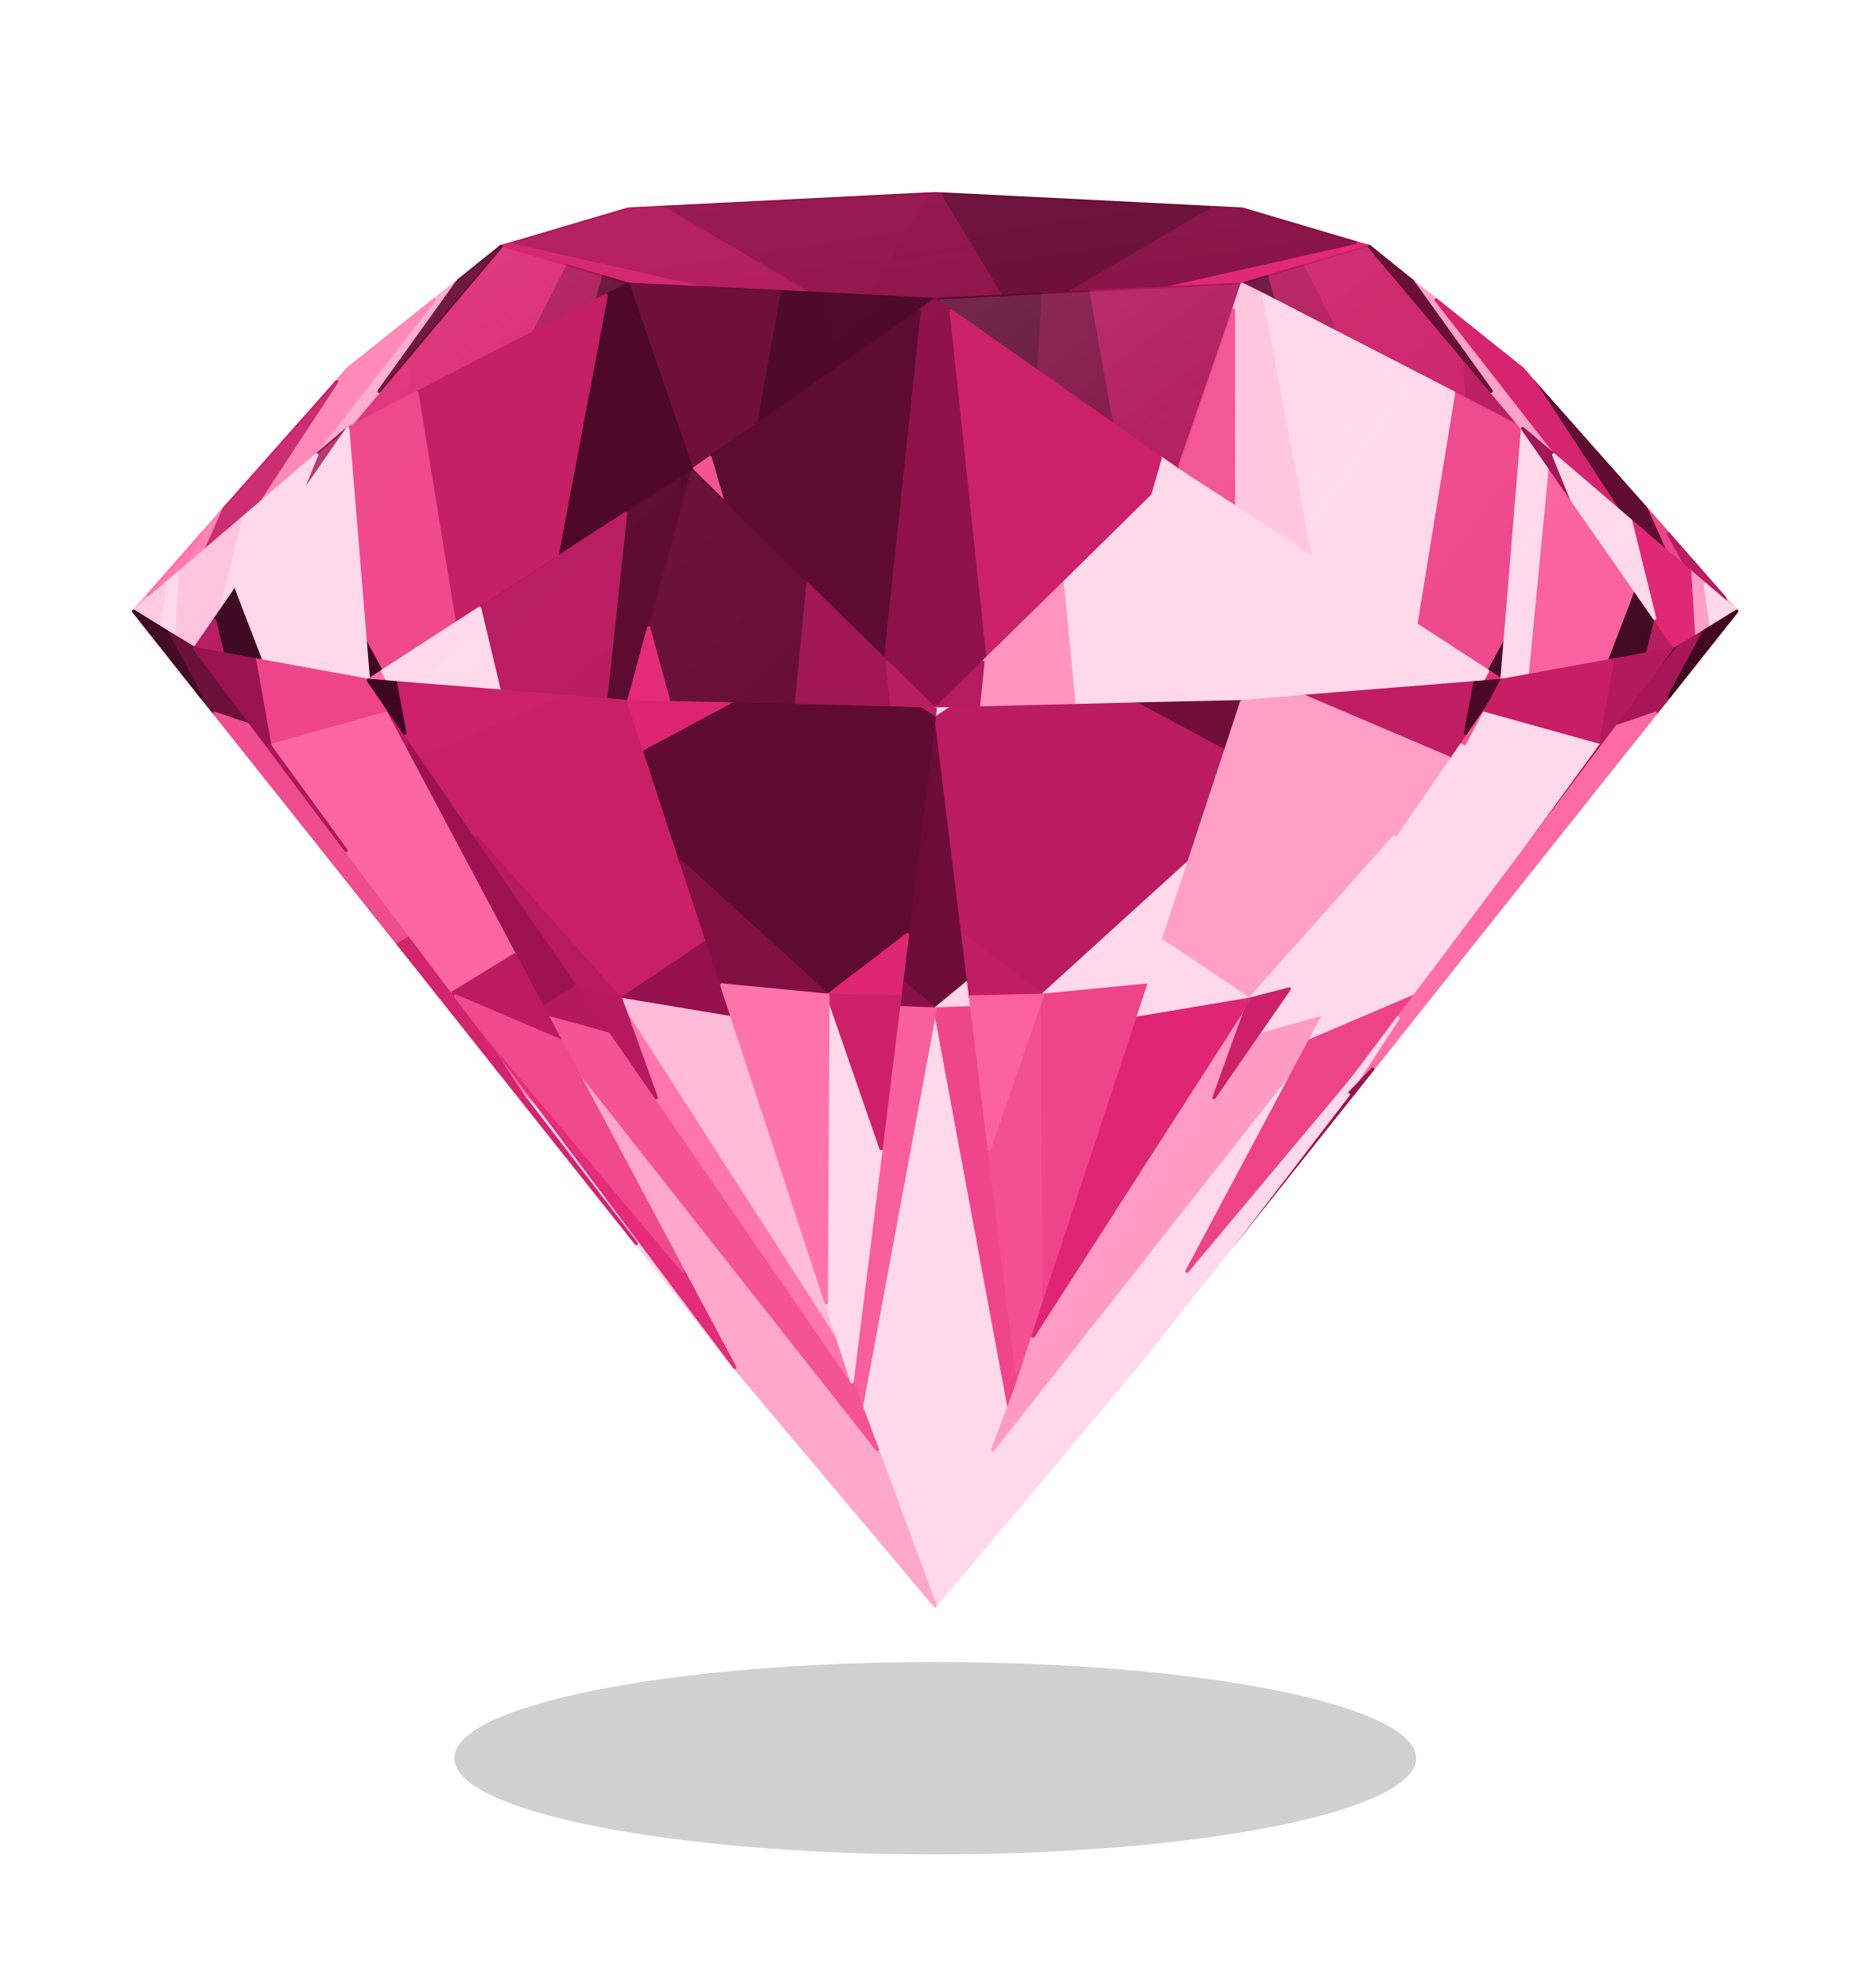
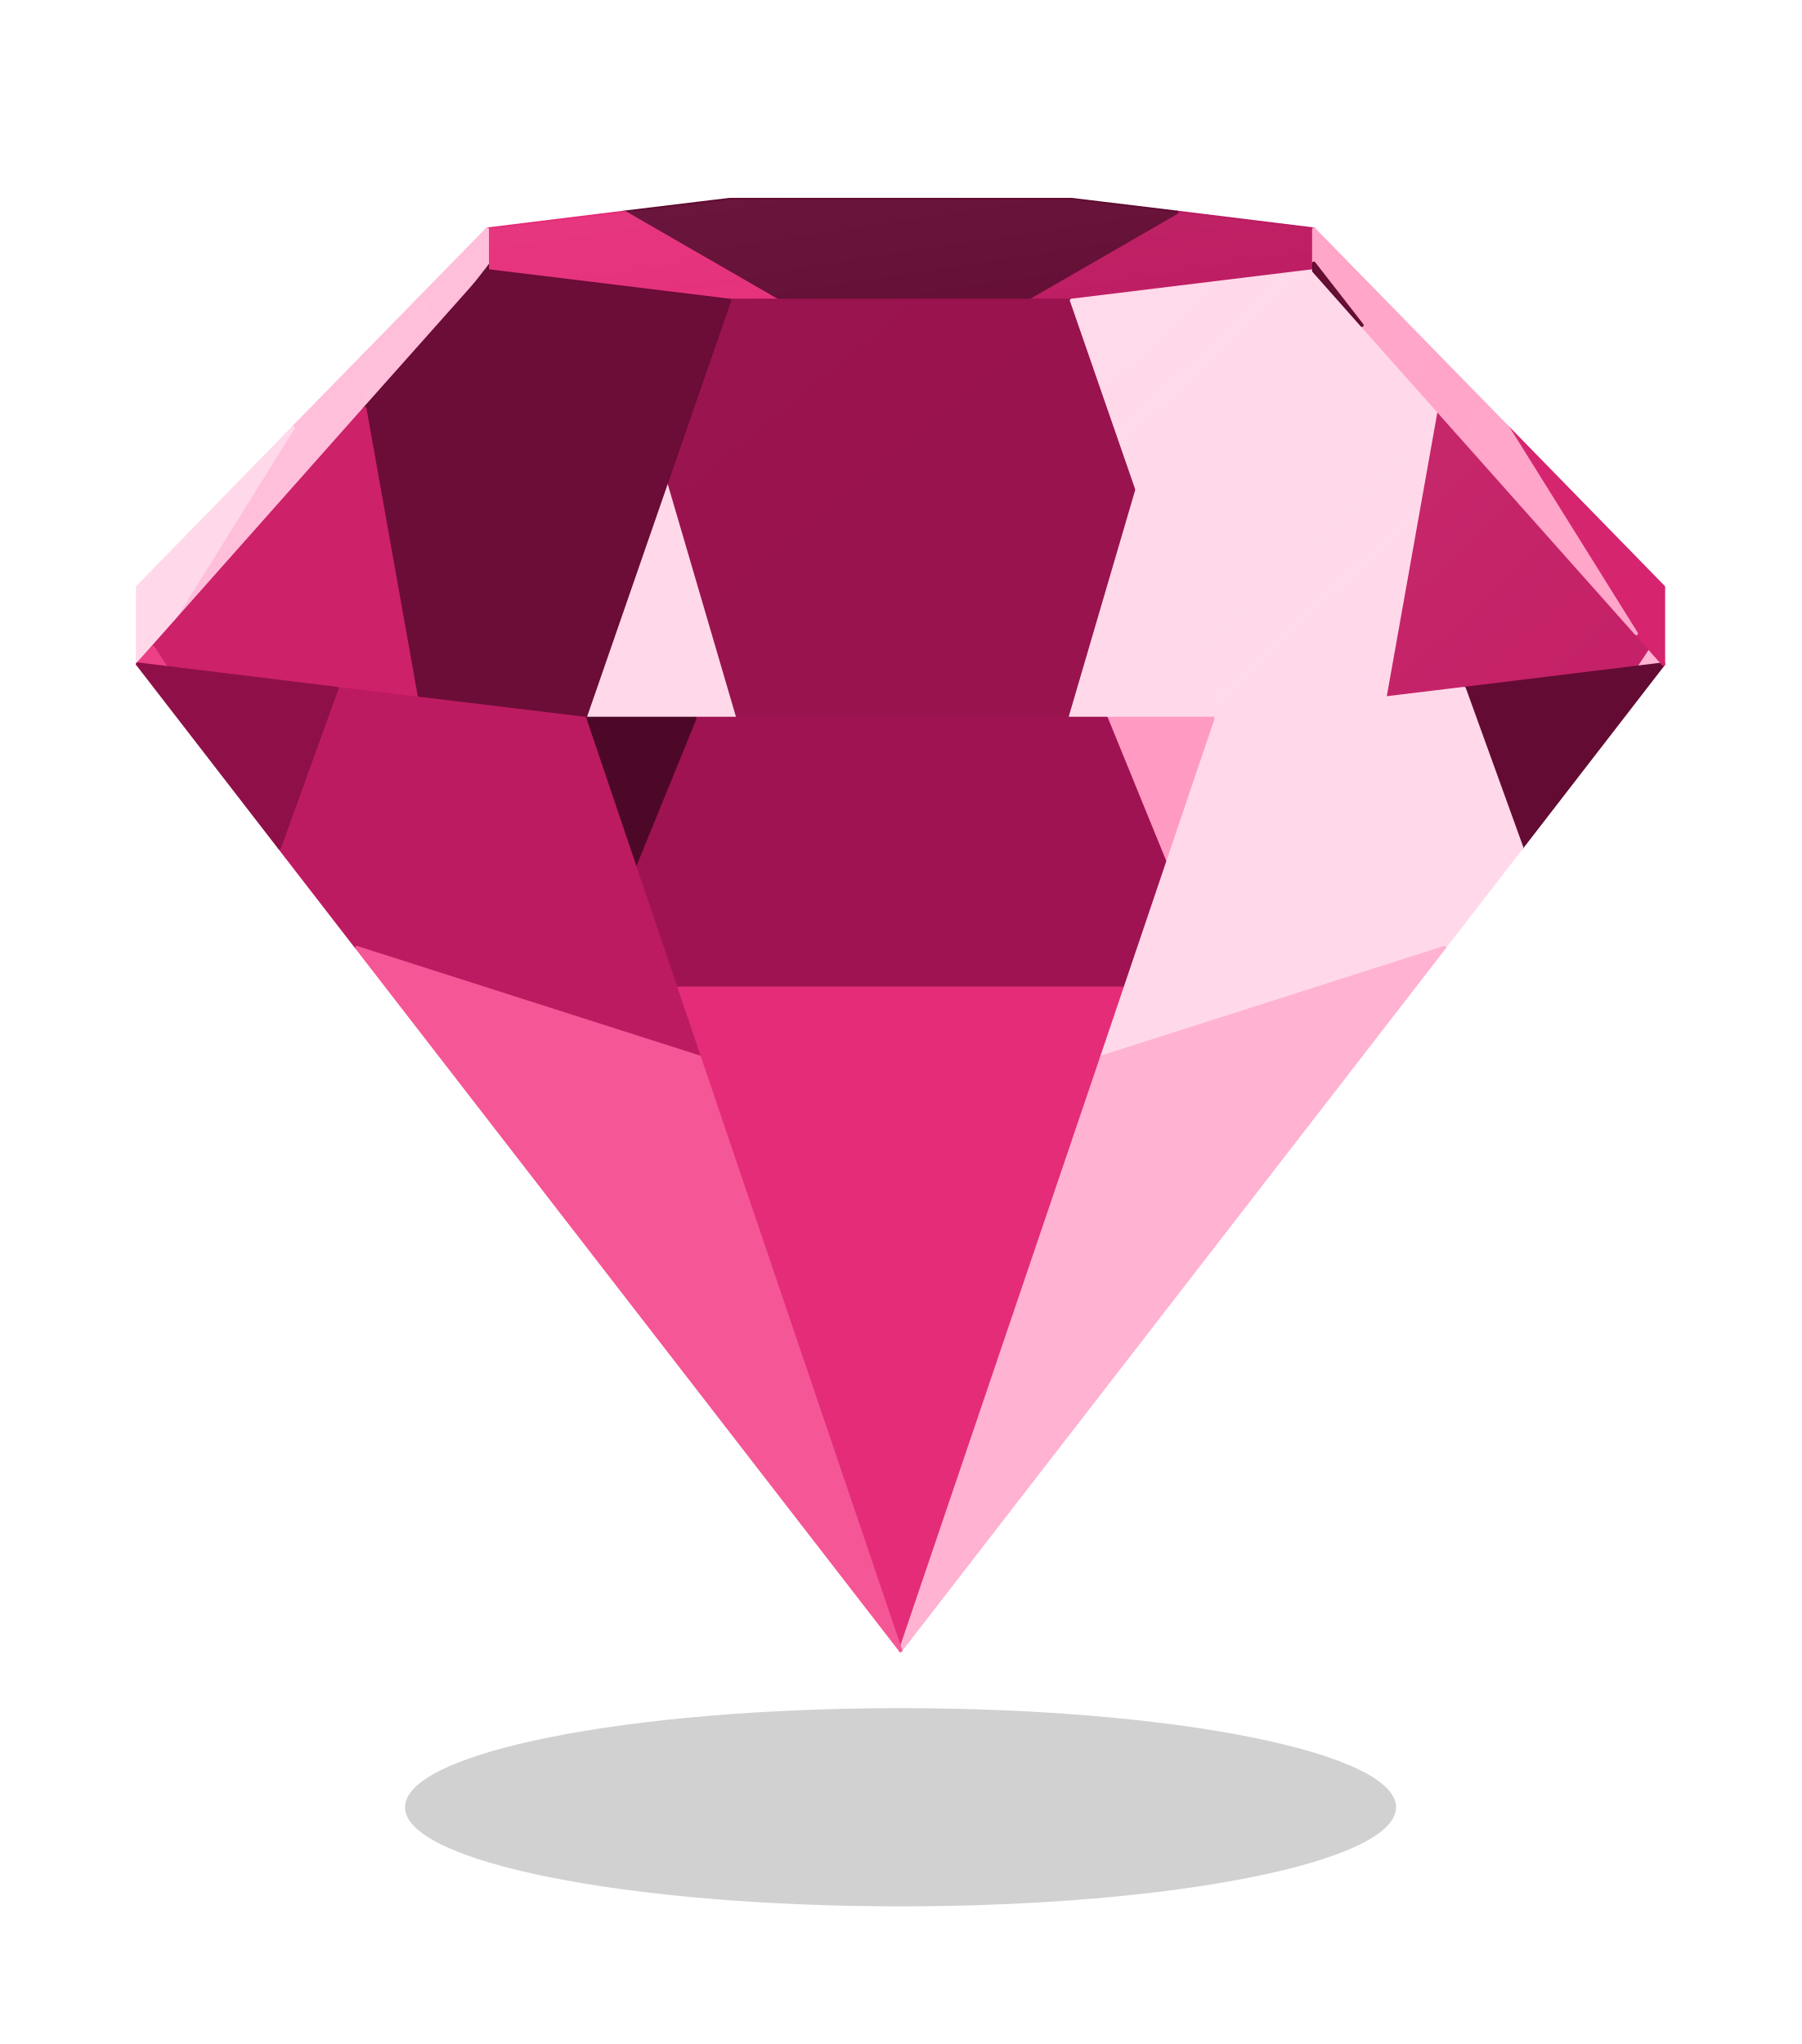
- <svg xmlns="http://www.w3.org/2000/svg" viewBox="-280 -269.4 560 595.2">
+ <svg xmlns="http://www.w3.org/2000/svg" viewBox="-261.7 -268.8 523.5 594">
  <defs>
    <style>.gem-p{fill:currentColor;stroke:currentColor;stroke-width:1px;stroke-linejoin:round;vector-effect:non-scaling-stroke}</style>
-     <path id="gem-f0" stroke-width="1" stroke-linejoin="round" vector-effect="non-scaling-stroke" d="M0 -179.7 L91.9 -184.3 L130 -195.6 L91.9 -206.8 L0 -211.4 L-91.9 -206.8 L-130 -195.6 L-91.9 -184.3 Z" />
-     <path id="gem-f1" stroke-width="1" stroke-linejoin="round" vector-effect="non-scaling-stroke" d="M0 -179.7 L91.9 -184.3 L72.8 -128.6 Z" />
-     <path id="gem-f2" stroke-width="1" stroke-linejoin="round" vector-effect="non-scaling-stroke" d="M91.9 -184.3 L130 -195.6 L175.9 -141.1 Z" />
-     <path id="gem-f7" stroke-width="1" stroke-linejoin="round" vector-effect="non-scaling-stroke" d="M-130 -195.6 L-91.9 -184.3 L-175.9 -141.1 Z" />
-     <path id="gem-f8" stroke-width="1" stroke-linejoin="round" vector-effect="non-scaling-stroke" d="M-91.9 -184.3 L0 -179.7 L-72.8 -128.6 Z" />
-     <path id="gem-f9" stroke-width="1" stroke-linejoin="round" vector-effect="non-scaling-stroke" d="M0 -179.7 L72.8 -128.6 L0 -57.1 L-72.8 -128.6 Z" />
-     <path id="gem-f10" stroke-width="1" stroke-linejoin="round" vector-effect="non-scaling-stroke" d="M91.9 -184.3 L175.9 -141.1 L169.7 -65.7 L72.8 -128.6 Z" />
-     <path id="gem-f11" stroke-width="1" stroke-linejoin="round" vector-effect="non-scaling-stroke" d="M130 -195.6 L175.9 -158.9 L240 -86.4 L175.9 -141.1 Z" />
-     <path id="gem-f15" stroke-width="1" stroke-linejoin="round" vector-effect="non-scaling-stroke" d="M-130 -195.6 L-175.9 -141.1 L-240 -86.4 L-175.9 -158.9 Z" />
-     <path id="gem-f16" stroke-width="1" stroke-linejoin="round" vector-effect="non-scaling-stroke" d="M-91.9 -184.3 L-72.8 -128.6 L-169.7 -65.7 L-175.9 -141.1 Z" />
-     <path id="gem-f17" stroke-width="1" stroke-linejoin="round" vector-effect="non-scaling-stroke" d="M72.8 -128.6 L0 -57.1 L91.8 -59.3 Z" />
-     <path id="gem-f18" stroke-width="1" stroke-linejoin="round" vector-effect="non-scaling-stroke" d="M72.8 -128.6 L91.8 -59.3 L169.7 -65.7 Z" />
-     <path id="gem-f19" stroke-width="1" stroke-linejoin="round" vector-effect="non-scaling-stroke" d="M175.9 -141.1 L169.7 -65.7 L221.7 -75.2 Z" />
-     <path id="gem-f20" stroke-width="1" stroke-linejoin="round" vector-effect="non-scaling-stroke" d="M175.9 -141.1 L221.7 -75.2 L240 -86.4 Z" />
-     <path id="gem-f29" stroke-width="1" stroke-linejoin="round" vector-effect="non-scaling-stroke" d="M-175.9 -141.1 L-240 -86.4 L-221.7 -75.2 Z" />
-     <path id="gem-f30" stroke-width="1" stroke-linejoin="round" vector-effect="non-scaling-stroke" d="M-175.9 -141.1 L-221.7 -75.2 L-169.7 -65.7 Z" />
-     <path id="gem-f31" stroke-width="1" stroke-linejoin="round" vector-effect="non-scaling-stroke" d="M-72.8 -128.6 L-169.7 -65.7 L-91.8 -59.3 Z" />
-     <path id="gem-f32" stroke-width="1" stroke-linejoin="round" vector-effect="non-scaling-stroke" d="M-72.8 -128.6 L-91.8 -59.3 L0 -57.1 Z" />
-     <path id="gem-f44" stroke-width="1" stroke-linejoin="round" vector-effect="non-scaling-stroke" d="M221.7 -75.2 L240 -86.4 L60 140 Z" />
-     <path id="gem-f53" stroke-width="1" stroke-linejoin="round" vector-effect="non-scaling-stroke" d="M-240 -86.4 L-221.7 -75.2 L-60 140 Z" />
+     <path id="gem-f0" stroke-width="1" stroke-linejoin="round" vector-effect="non-scaling-stroke" d="M49.7 -181.5 L120.1 -190.1 L120.1 -202.2 L49.7 -210.8 L-49.7 -210.8 L-120.1 -202.2 L-120.1 -190.1 L-49.7 -181.5 Z" />
+     <path id="gem-f1" stroke-width="1" stroke-linejoin="round" vector-effect="non-scaling-stroke" d="M-49.7 -181.5 L49.7 -181.5 L91.8 -60 L-91.8 -60 Z" />
+     <path id="gem-f3" stroke-width="1" stroke-linejoin="round" vector-effect="non-scaling-stroke" d="M49.7 -181.5 L120.1 -190.1 L221.7 -75.8 L91.8 -60 Z" />
+     <path id="gem-f5" stroke-width="1" stroke-linejoin="round" vector-effect="non-scaling-stroke" d="M120.1 -190.1 L120.1 -202.2 L221.7 -98.2 L221.7 -75.8 Z" />
+     <path id="gem-f13" stroke-width="1" stroke-linejoin="round" vector-effect="non-scaling-stroke" d="M-120.1 -202.2 L-120.1 -190.1 L-221.7 -75.8 L-221.7 -98.2 Z" />
+     <path id="gem-f15" stroke-width="1" stroke-linejoin="round" vector-effect="non-scaling-stroke" d="M-120.1 -190.1 L-49.7 -181.5 L-91.8 -60 L-221.7 -75.8 Z" />
    <linearGradient id="gem-gloss" x1="0.111" y1="0.186" x2="0.889" y2="0.814">
      <stop offset="0" stop-color="#ffd9ea" />
      <stop offset="1" stop-color="#ffd9ea" stop-opacity="0.35" />
    </linearGradient>
  </defs>
-   <ellipse cx="0" cy="257" rx="144" ry="28.8" fill="#000" fill-opacity="0.18">
+   <ellipse cx="0" cy="256.4" rx="144" ry="28.8" fill="#000" fill-opacity="0.18">
    <animate attributeName="rx" dur="3s" repeatCount="indefinite" calcMode="spline" keyTimes="0;0.5;1" keySplines="0.45 0 0.55 1;0.45 0 0.55 1" values="144;100.8;144" />
    <animate attributeName="ry" dur="3s" repeatCount="indefinite" calcMode="spline" keyTimes="0;0.5;1" keySplines="0.45 0 0.55 1;0.45 0 0.55 1" values="28.8;20.2;28.8" />
    <animate attributeName="fill-opacity" dur="3s" repeatCount="indefinite" calcMode="spline" keyTimes="0;0.5;1" keySplines="0.45 0 0.55 1;0.45 0 0.55 1" values="0.18;0.09;0.18" />
  </ellipse>
  <g>
    <animateTransform attributeName="transform" type="translate" dur="3s" repeatCount="indefinite" calcMode="spline" keyTimes="0;0.5;1" keySplines="0.45 0 0.55 1;0.45 0 0.55 1" values="0 0;0 -18;0 0" />
-     <path class="gem-p" color="#e02573" d="M91.9 -184.3 130 -195.6 125.7 -196.8 64.4 -183Z" />
-     <path class="gem-p" color="#8e1049" d="M0 -179.7 20.8 -180.8 2.4 -211.3 0 -211.4 -2.4 -211.3 -20.8 -180.8Z" />
-     <path class="gem-p" color="#d2216c" d="M-91.9 -184.3 -64.4 -183 -125.7 -196.8 -130 -195.6Z" />
-     <path class="gem-p" color="#870f45" d="M64.4 -183 125.7 -196.8 91.9 -206.8 81.8 -207.3 37.9 -181.6Z" />
-     <path class="gem-p" color="#680b35" d="M37.9 -181.6 81.8 -207.3 2.4 -211.3 20.8 -180.8Z" />
-     <path class="gem-p" color="#92114b" d="M-20.8 -180.8 -2.4 -211.3 -81.8 -207.3 -37.9 -181.6Z" />
-     <path class="gem-p" color="#b1185b" d="M-37.9 -181.6 -81.8 -207.3 -91.9 -206.8 -125.7 -196.8 -64.4 -183Z" />
+     <path class="gem-p" color="#bd1b61" d="M49.7 -181.5 120.1 -190.1 120.1 -202.2 80.3 -207.1 35.9 -181.5Z" />
+     <path class="gem-p" color="#620b32" d="M35.9 -181.5 80.3 -207.1 49.7 -210.8 -49.7 -210.8 -80.3 -207.1 -35.9 -181.5Z" />
+     <path class="gem-p" color="#e52d79" d="M-49.7 -181.5 -35.9 -181.5 -80.3 -207.1 -120.1 -202.2 -120.1 -190.1Z" />
    <use href="#gem-f0" fill="url(#gem-gloss)" fill-opacity="0.052" />
-     <path class="gem-p" color="#7c0e3f" d="M53.9 -141.9 46.7 -182.1 31.4 -181.3 30 -158.6Z" />
-     <path class="gem-p" color="#ae1759" d="M72.8 -128.6 91.9 -184.3 46.7 -182.1 53.9 -141.9Z" />
-     <path class="gem-p" color="#5b0a2e" d="M30 -158.6 31.4 -181.3 0 -179.7Z" />
-     <use href="#gem-f1" fill="url(#gem-gloss)" fill-opacity="0.136" />
-     <path class="gem-p" color="#b4195c" d="M121.6 -169.1 111 -190 99.3 -186.5 101.2 -179.6Z" />
-     <path class="gem-p" color="#b91a5f" d="M175.9 -141.1 157.4 -163.1 158.2 -150.3Z" />
-     <path class="gem-p" color="#cc2068" d="M158.2 -150.3 157.4 -163.1 130 -195.6 111 -190 121.6 -169.1Z" />
-     <path class="gem-p" color="#670b34" d="M101.2 -179.6 99.3 -186.5 91.9 -184.3Z" />
-     <use href="#gem-f2" fill="url(#gem-gloss)" fill-opacity="0.084" />
-     <path class="gem-p" color="#ab1658" d="M-101.2 -179.6 -99.3 -186.5 -111 -190 -121.6 -169.1Z" />
-     <path class="gem-p" color="#610a31" d="M-91.9 -184.3 -99.3 -186.5 -101.2 -179.6Z" />
-     <path class="gem-p" color="#d92470" d="M-121.6 -169.1 -111 -190 -130 -195.6 -157.4 -163.1 -158.2 -150.3Z" />
-     <path class="gem-p" color="#dd2572" d="M-175.9 -141.1 -158.2 -150.3 -157.4 -163.1Z" />
-     <use href="#gem-f7" fill="url(#gem-gloss)" fill-opacity="0.139" />
-     <path class="gem-p" color="#4c0826" d="M-30 -158.6 -31.4 -181.3 -46.7 -182.1 -53.9 -141.9Z" />
-     <path class="gem-p" color="#4e0827" d="M0 -179.7 -31.4 -181.3 -30 -158.6Z" />
-     <path class="gem-p" color="#6d0c38" d="M-72.8 -128.6 -53.9 -141.9 -46.7 -182.1 -91.9 -184.3Z" />
-     <use href="#gem-f8" fill="url(#gem-gloss)" fill-opacity="0.016" />
-     <path class="gem-p" color="#8e1049" d="M0 -57.1 15.8 -72.6 4.8 -176.3 0 -179.7 -4.8 -176.3 -15.8 -72.6Z" />
-     <path class="gem-p" color="#ffd9ea" d="M72.8 -128.6 67.4 -132.4 63.7 -119.6Z" />
-     <path class="gem-p" color="#cc2069" d="M63.7 -119.6 67.4 -132.4 4.8 -176.3 15.8 -72.6Z" />
-     <path class="gem-p" color="#5c0a2e" d="M-15.8 -72.6 -4.8 -176.3 -67.4 -132.4 -63.7 -119.6Z" />
-     <path class="gem-p" color="#f45294" d="M-72.8 -128.6 -63.7 -119.6 -67.4 -132.4Z" />
-     <use href="#gem-f9" fill="url(#gem-gloss)" fill-opacity="0.008" />
-     <path class="gem-p" color="#3e061f" d="M169.7 -65.7 170.8 -79.7 164.9 -68.8Z" />
-     <path class="gem-p" color="#ffc5dd" d="M113.4 -102.2 98.5 -181 91.9 -184.3 89.3 -176.5 89.3 -117.9Z" />
-     <path class="gem-p" color="#ee448a" d="M164.9 -68.8 170.8 -79.7 175.9 -141.1 155.2 -151.8 143.9 -82.5Z" />
-     <path class="gem-p" color="#ffd9ea" d="M143.9 -82.5 155.2 -151.8 98.5 -181 113.4 -102.2Z" />
-     <path class="gem-p" color="#f14b8e" d="M72.8 -128.6 89.3 -117.9 89.3 -176.5Z" />
-     <use href="#gem-f10" fill="url(#gem-gloss)" fill-opacity="0.098" />
-     <path class="gem-p" color="#ee458a" d="M225.6 -98.7 219.6 -109.5 212.8 -117.2 218.2 -105Z" />
-     <path class="gem-p" color="#ffa3c9" d="M175.9 -141.1 188.3 -130.5 150 -179.6 142.8 -185.3 166.5 -152.3Z" />
-     <path class="gem-p" color="#ffaecf" d="M240 -86.4 236.2 -90.6 236.8 -89.1Z" />
-     <path class="gem-p" color="#bb1b60" d="M236.8 -89.1 236.2 -90.6 219.6 -109.5 225.6 -98.7Z" />
-     <path class="gem-p" color="#5d0a2f" d="M218.2 -105 212.8 -117.2 179.2 -155.1 204.2 -117Z" />
-     <path class="gem-p" color="#d5226d" d="M204.2 -117 179.2 -155.1 175.9 -158.9 150 -179.6 188.3 -130.5Z" />
-     <path class="gem-p" color="#660b34" d="M166.5 -152.3 142.8 -185.3 130 -195.6Z" />
-     <use href="#gem-f11" fill="url(#gem-gloss)" fill-opacity="0.019" />
-     <path class="gem-p" color="#ffacce" d="M-175.9 -141.1 -166.5 -152.3 -142.8 -185.3 -150 -179.6 -188.3 -130.5Z" />
-     <path class="gem-p" color="#ff7db1" d="M-218.2 -105 -212.8 -117.2 -219.6 -109.5 -225.6 -98.7Z" />
-     <path class="gem-p" color="#640b33" d="M-130 -195.6 -142.8 -185.3 -166.5 -152.3Z" />
-     <path class="gem-p" color="#ff84b5" d="M-188.3 -130.5 -150 -179.6 -175.9 -158.9 -179.2 -155.1 -204.2 -117Z" />
-     <path class="gem-p" color="#c81f67" d="M-204.2 -117 -179.2 -155.1 -212.8 -117.2 -218.2 -105Z" />
-     <path class="gem-p" color="#ff70a9" d="M-225.6 -98.7 -219.6 -109.5 -236.2 -90.6 -236.8 -89.1Z" />
-     <path class="gem-p" color="#ffa0c7" d="M-240 -86.4 -236.8 -89.1 -236.2 -90.6Z" />
-     <use href="#gem-f15" fill="url(#gem-gloss)" fill-opacity="0.113" />
-     <path class="gem-p" color="#4d0827" d="M-89.3 -117.9 -89.3 -176.5 -91.9 -184.3 -98.5 -181 -113.4 -102.2Z" />
-     <path class="gem-p" color="#3e061f" d="M-169.7 -65.7 -164.9 -68.8 -170.8 -79.7Z" />
-     <path class="gem-p" color="#4c0826" d="M-72.8 -128.6 -89.3 -176.5 -89.3 -117.9Z" />
-     <path class="gem-p" color="#c51e65" d="M-113.4 -102.2 -98.5 -181 -155.2 -151.8 -143.9 -82.5Z" />
-     <path class="gem-p" color="#f0498d" d="M-143.9 -82.5 -155.2 -151.8 -175.9 -141.1 -170.8 -79.7 -164.9 -68.8Z" />
-     <use href="#gem-f16" fill="url(#gem-gloss)" fill-opacity="0.008" />
-     <path class="gem-p" color="#ff95bf" d="M42.6 -58.2 39 -95.3 14.3 -71.1 12.9 -57.4Z" />
-     <path class="gem-p" color="#ffd9ea" d="M91.8 -59.3 85.8 -81.4 79.7 -59.1Z" />
-     <path class="gem-p" color="#ffd9ea" d="M79.7 -59.1 85.8 -81.4 72.8 -128.6 39 -95.3 42.6 -58.2Z" />
-     <path class="gem-p" color="#b71a5e" d="M12.9 -57.4 14.3 -71.1 0 -57.1Z" />
-     <use href="#gem-f17" fill="url(#gem-gloss)" fill-opacity="0.007" />
-     <path class="gem-p" color="#e42b78" d="M169.7 -65.7 165.4 -68.5 163.6 -65.2Z" />
-     <path class="gem-p" color="#ffd9ea" d="M91.8 -59.3 98.7 -59.9 92.7 -115.7 75.7 -126.7 75.2 -119.9Z" />
-     <path class="gem-p" color="#ffd9ea" d="M163.6 -65.2 165.4 -68.5 136.4 -87.3 130.5 -62.5Z" />
-     <path class="gem-p" color="#ffd9ea" d="M130.5 -62.5 136.4 -87.3 92.7 -115.7 98.7 -59.9Z" />
-     <path class="gem-p" color="#ffd9ea" d="M72.8 -128.6 75.2 -119.9 75.7 -126.7Z" />
-     <use href="#gem-f18" fill="url(#gem-gloss)" fill-opacity="0.014" />
-     <path class="gem-p" color="#3e061f" d="M213.3 -73.6 215.8 -83.7 209.2 -93.3 200.8 -71.4Z" />
-     <path class="gem-p" color="#b61a5e" d="M221.7 -75.2 215.8 -83.7 213.3 -73.6Z" />
-     <path class="gem-p" color="#f95f9c" d="M200.8 -71.4 209.2 -93.3 183.3 -130.4 177.2 -67.1Z" />
-     <path class="gem-p" color="#ffd9ea" d="M177.2 -67.1 183.3 -130.4 175.9 -141.1 169.7 -65.7Z" />
-     <use href="#gem-f19" fill="url(#gem-gloss)" fill-opacity="0.051" />
-     <path class="gem-p" color="#ff9ec5" d="M232.4 -81.7 230.6 -94.4 225.9 -98.4 227.1 -78.4Z" />
-     <path class="gem-p" color="#a01352" d="M175.9 -141.1 190.6 -119.9 185.2 -133.2Z" />
-     <path class="gem-p" color="#ffd9ea" d="M240 -86.4 230.6 -94.4 232.4 -81.7Z" />
-     <path class="gem-p" color="#e02673" d="M221.7 -75.2 227.1 -78.4 225.9 -98.4 208.2 -113.5 215.4 -84.3Z" />
-     <path class="gem-p" color="#ffd9ea" d="M215.4 -84.3 208.2 -113.5 185.2 -133.2 190.6 -119.9Z" />
-     <use href="#gem-f20" fill="url(#gem-gloss)" fill-opacity="0.024" />
-     <path class="gem-p" color="#9d1250" d="M-175.9 -141.1 -185.2 -133.2 -190.6 -119.9Z" />
-     <path class="gem-p" color="#ffd9ea" d="M-227.1 -78.4 -225.9 -98.4 -230.6 -94.4 -232.4 -81.7Z" />
-     <path class="gem-p" color="#ffd9ea" d="M-190.6 -119.9 -185.2 -133.2 -208.2 -113.5 -215.4 -84.3Z" />
-     <path class="gem-p" color="#ffbed9" d="M-221.7 -75.2 -215.4 -84.3 -208.2 -113.5 -225.9 -98.4 -227.1 -78.4Z" />
-     <path class="gem-p" color="#ffc6de" d="M-232.4 -81.7 -230.6 -94.4 -240 -86.4Z" />
-     <use href="#gem-f29" fill="url(#gem-gloss)" fill-opacity="0.344" />
-     <path class="gem-p" color="#3e061f" d="M-200.8 -71.4 -209.2 -93.3 -215.8 -83.7 -213.3 -73.6Z" />
-     <path class="gem-p" color="#ffd9ea" d="M-169.7 -65.7 -175.9 -141.1 -183.3 -130.4 -177.2 -67.1Z" />
-     <path class="gem-p" color="#ffd9ea" d="M-177.2 -67.1 -183.3 -130.4 -209.2 -93.3 -200.8 -71.4Z" />
-     <path class="gem-p" color="#b71a5e" d="M-213.3 -73.6 -215.8 -83.7 -221.7 -75.2Z" />
-     <use href="#gem-f30" fill="url(#gem-gloss)" fill-opacity="0.022" />
-     <path class="gem-p" color="#5b0a2e" d="M-91.8 -59.3 -75.2 -119.9 -75.7 -126.7 -92.7 -115.7 -98.7 -59.9Z" />
-     <path class="gem-p" color="#fe6ea7" d="M-163.6 -65.2 -165.4 -68.5 -169.7 -65.7Z" />
-     <path class="gem-p" color="#520929" d="M-72.8 -128.6 -75.7 -126.7 -75.2 -119.9Z" />
-     <path class="gem-p" color="#b91a5f" d="M-98.7 -59.9 -92.7 -115.7 -136.4 -87.3 -130.5 -62.5Z" />
-     <path class="gem-p" color="#ffd9ea" d="M-130.5 -62.5 -136.4 -87.3 -165.4 -68.5 -163.6 -65.2Z" />
-     <use href="#gem-f31" fill="url(#gem-gloss)" fill-opacity="0.026" />
-     <path class="gem-p" color="#9f1352" d="M-12.9 -57.4 -14.3 -71.1 -39 -95.3 -42.6 -58.2Z" />
-     <path class="gem-p" color="#b71a5e" d="M0 -57.1 -14.3 -71.1 -12.9 -57.4Z" />
-     <path class="gem-p" color="#660b34" d="M-42.6 -58.2 -39 -95.3 -72.8 -128.6 -85.8 -81.4 -79.7 -59.1Z" />
-     <path class="gem-p" color="#e32876" d="M-79.7 -59.1 -85.8 -81.4 -91.8 -59.3Z" />
-     <use href="#gem-f32" fill="url(#gem-gloss)" fill-opacity="0.034" />
-     <path class="gem-p" color="#6c0c37" d="M0 -57.1 -10.1 24.4 0 32.7 10.1 24.4Z" />
-     <path class="gem-p" color="#ffd5e7" d="M10.1 24.4 11 32.3 0 32.7Z" />
-     <path class="gem-p" color="#8b1047" d="M-10.1 24.4 0 32.7 -11 32.3Z" />
-     <path class="gem-p" color="#ffd9ea" d="M22.1 151.8 0 32.7 -22.1 151.8 0 211.4 0 211.4 0 211.4Z" />
-     <path class="gem-p" color="#ef468b" d="M24.9 144.3 11 32.3 0 32.7 22.1 151.8Z" />
-     <path class="gem-p" color="#f95f9d" d="M-24.9 144.3 -22.1 151.8 0 32.7 -11 32.3Z" />
-     <path class="gem-p" color="#f55596" d="M169.7 -65.7 156.5 -46.5 159 -45.6Z" />
-     <path class="gem-p" color="#ffd9ea" d="M159 -45.6 156.5 -46.5 106.7 25.6 117.4 32.3Z" />
-     <path class="gem-p" color="#ffd9ea" d="M106.7 25.6 117.4 32.3 115.9 35.2 96.4 40.6Z" />
-     <path class="gem-p" color="#ffd9ea" d="M60 140 108.8 48.5 17.3 164.6 0 211.4 0 211.4Z" />
-     <path class="gem-p" color="#ff9ac3" d="M24.9 144.3 17.3 164.6 108.8 48.5 115.9 35.2 96.4 40.6Z" />
-     <path class="gem-p" color="#b71a5e" d="M-159 -45.6 -156.5 -46.5 -169.7 -65.7Z" />
-     <path class="gem-p" color="#9c1250" d="M-156.5 -46.5 -159 -45.6 -117.4 32.3 -106.7 25.6Z" />
-     <path class="gem-p" color="#b5195d" d="M-117.4 32.3 -106.7 25.6 -96.4 40.6 -115.9 35.2Z" />
-     <path class="gem-p" color="#ffa7cb" d="M-17.3 164.6 -108.8 48.5 -60 140 0 211.4 0 211.4Z" />
-     <path class="gem-p" color="#f45394" d="M-24.9 144.3 -96.4 40.6 -115.9 35.2 -108.8 48.5 -17.3 164.6Z" />
-     <path class="gem-p" color="#720d3a" d="M91.8 -59.3 60.4 -58.6 86.9 -44.4Z" />
-     <path class="gem-p" color="#ffd9ea" d="M0.3 -54.5 4.4 -57.2 0 -57.1Z" />
-     <path class="gem-p" color="#bb1b60" d="M86.9 -44.4 60.4 -58.6 4.4 -57.2 0.3 -54.5 8.3 10.4 32.1 28.6 76.1 -11.4Z" />
-     <path class="gem-p" color="#ffd9ea" d="M76.1 -11.4 63.9 25.5 32.1 28.6Z" />
-     <path class="gem-p" color="#c11d63" d="M8.3 10.4 32.1 28.6 10.6 29.1Z" />
-     <path class="gem-p" color="#f35092" d="M24.9 144.3 32.6 120.7 32.1 28.6 16.2 74.5Z" />
-     <path class="gem-p" color="#ee4489" d="M63.9 25.5 32.1 28.6 32.6 120.7Z" />
-     <path class="gem-p" color="#fa639f" d="M16.2 74.5 32.1 28.6 10.6 29.1Z" />
-     <path class="gem-p" color="#c11d63" d="M158.8 -49.9 161.6 -65 110.5 -60.9 153.7 -42.5Z" />
-     <path class="gem-p" color="#4b0826" d="M169.7 -65.7 161.6 -65 158.8 -49.9Z" />
-     <path class="gem-p" color="#ff9fc6" d="M153.7 -42.5 110.5 -60.9 91.8 -59.3 68.2 12.4 94.1 29.8 137.4 -18.8Z" />
-     <path class="gem-p" color="#ffd9ea" d="M137.4 -18.8 106 26.7 94.1 29.8Z" />
-     <path class="gem-p" color="#ffd9ea" d="M68.2 12.4 94.1 29.8 60.7 35.4Z" />
-     <path class="gem-p" color="#ff9bc4" d="M24.9 144.3 83.5 59.2 94.1 29.8 29.3 130.7Z" />
-     <path class="gem-p" color="#cd2069" d="M106 26.7 94.1 29.8 83.5 59.2Z" />
-     <path class="gem-p" color="#df2573" d="M29.3 130.7 94.1 29.8 60.7 35.4Z" />
-     <path class="gem-p" color="#c71e66" d="M203.8 -71.9 169.7 -65.7 164.4 -55.8 199.2 -46.1Z" />
-     <path class="gem-p" color="#b4195c" d="M221.7 -75.2 203.8 -71.9 199.2 -46.1 199.7 -45.9Z" />
-     <path class="gem-p" color="#ffd9ea" d="M164.4 -55.8 125.9 16.5 144.3 27.8 176.4 -14.8 199.2 -46.1Z" />
-     <path class="gem-p" color="#a11353" d="M176.4 -14.8 199.2 -46.1 199.3 -45.3Z" />
-     <path class="gem-p" color="#ffd9ea" d="M125.9 16.5 144.3 27.8 143.6 28.8 112.2 42.2Z" />
-     <path class="gem-p" color="#ffd9ea" d="M60 140 136.2 38.6 75.4 111.2Z" />
-     <path class="gem-p" color="#ee4389" d="M75.4 111.2 136.2 38.6 143.6 28.8 112.2 42.2Z" />
-     <path class="gem-p" color="#3f0620" d="M221.7 -75.2 222.7 -75.8 218.4 -70.7Z" />
-     <path class="gem-p" color="#a71556" d="M219.8 -60.9 230.3 -80.4 222.7 -75.8 218.4 -70.7 204.2 -51.9 215.7 -55.8Z" />
-     <path class="gem-p" color="#3e061f" d="M240 -86.4 230.3 -80.4 219.8 -60.9Z" />
-     <path class="gem-p" color="#fd6aa4" d="M215.7 -55.8 204.2 -51.9 156.9 11.1 160.7 13.3Z" />
-     <path class="gem-p" color="#ff6fa8" d="M138.6 35.4 156.9 11.1 160.7 13.3 131 50.7 123.7 58.3Z" />
-     <path class="gem-p" color="#ffd9ea" d="M138.6 35.4 123.7 58.3 115.9 65.6Z" />
-     <path class="gem-p" color="#9a124f" d="M131 50.7 123.7 58.3 89.5 102.9Z" />
-     <path class="gem-p" color="#ffd9ea" d="M60 140 89.5 102.9 123.7 58.3 115.9 65.6Z" />
-     <use href="#gem-f44" fill="url(#gem-gloss)" fill-opacity="0.009" />
-     <path class="gem-p" color="#52092a" d="M-221.7 -75.2 -218.4 -70.7 -222.7 -75.8Z" />
-     <path class="gem-p" color="#670b34" d="M-215.7 -55.8 -204.2 -51.9 -218.4 -70.7 -222.7 -75.8 -230.3 -80.4 -219.8 -60.9Z" />
-     <path class="gem-p" color="#f04a8d" d="M-204.2 -51.9 -215.7 -55.8 -160.7 13.3 -156.9 11.1Z" />
-     <path class="gem-p" color="#3e061f" d="M-219.8 -60.9 -230.3 -80.4 -240 -86.4Z" />
-     <path class="gem-p" color="#ff77ad" d="M-138.6 35.4 -115.9 65.6 -123.7 58.3Z" />
-     <path class="gem-p" color="#d2226c" d="M-160.7 13.3 -156.9 11.1 -138.6 35.4 -123.7 58.3 -131 50.7Z" />
-     <path class="gem-p" color="#ffd9ea" d="M-60 140 -115.9 65.6 -123.7 58.3 -89.5 102.9Z" />
-     <path class="gem-p" color="#d5226d" d="M-89.5 102.9 -123.7 58.3 -131 50.7Z" />
-     <use href="#gem-f53" fill="url(#gem-gloss)" fill-opacity="0.026" />
-     <path class="gem-p" color="#ee458a" d="M-164.4 -55.8 -169.7 -65.7 -203.8 -71.9 -199.2 -46.1Z" />
-     <path class="gem-p" color="#fc67a2" d="M-164.4 -55.8 -199.2 -46.1 -176.4 -14.8 -144.3 27.8 -125.9 16.5Z" />
-     <path class="gem-p" color="#9a124f" d="M-203.8 -71.9 -221.7 -75.2 -199.7 -45.9 -199.2 -46.1Z" />
-     <path class="gem-p" color="#bd1b61" d="M-144.3 27.8 -125.9 16.5 -112.2 42.2 -143.6 28.8Z" />
-     <path class="gem-p" color="#ae1759" d="M-199.3 -45.3 -199.2 -46.1 -176.4 -14.8Z" />
-     <path class="gem-p" color="#e42c78" d="M-60 140 -75.4 111.2 -136.2 38.6Z" />
-     <path class="gem-p" color="#f0498d" d="M-112.2 42.2 -143.6 28.8 -136.2 38.6 -75.4 111.2Z" />
-     <path class="gem-p" color="#cc2069" d="M-153.7 -42.5 -110.5 -60.9 -161.6 -65 -158.8 -49.9Z" />
-     <path class="gem-p" color="#c91f67" d="M-91.8 -59.3 -110.5 -60.9 -153.7 -42.5 -137.4 -18.8 -94.1 29.8 -68.2 12.4Z" />
-     <path class="gem-p" color="#3e061f" d="M-158.8 -49.9 -161.6 -65 -169.7 -65.7Z" />
-     <path class="gem-p" color="#95114d" d="M-68.2 12.4 -60.7 35.4 -94.1 29.8Z" />
-     <path class="gem-p" color="#b81a5e" d="M-137.4 -18.8 -94.1 29.8 -106 26.7Z" />
-     <path class="gem-p" color="#ff76ad" d="M-24.9 144.3 -29.3 130.7 -94.1 29.8 -83.5 59.2Z" />
-     <path class="gem-p" color="#ffbbd7" d="M-60.7 35.4 -94.1 29.8 -29.3 130.7Z" />
-     <path class="gem-p" color="#b6195d" d="M-83.5 59.2 -94.1 29.8 -106 26.7Z" />
-     <path class="gem-p" color="#bf1c62" d="M0 -57.1 -4.4 -57.2 -0.3 -54.5Z" />
-     <path class="gem-p" color="#dc2471" d="M-86.9 -44.4 -60.4 -58.6 -91.8 -59.3Z" />
-     <path class="gem-p" color="#5f0a30" d="M-0.3 -54.5 -4.4 -57.2 -60.4 -58.6 -86.9 -44.4 -76.1 -11.4 -32.1 28.6 -8.3 10.4Z" />
-     <path class="gem-p" color="#dd2571" d="M-8.3 10.4 -10.6 29.1 -32.1 28.6Z" />
-     <path class="gem-p" color="#820f42" d="M-76.1 -11.4 -32.1 28.6 -63.9 25.5Z" />
-     <path class="gem-p" color="#ffd9ea" d="M-24.9 144.3 -16.2 74.5 -32.1 28.6 -32.6 120.7Z" />
-     <path class="gem-p" color="#cd2069" d="M-10.6 29.1 -32.1 28.6 -16.2 74.5Z" />
-     <path class="gem-p" color="#ff74ab" d="M-32.6 120.7 -32.1 28.6 -63.9 25.5Z" />
+     <path class="gem-p" color="#ffd9ea" d="M91.8 -60 68.2 -128.2 48.2 -60Z" />
+     <path class="gem-p" color="#99124e" d="M48.2 -60 68.2 -128.2 49.7 -181.5 -49.7 -181.5 -68.2 -128.2 -48.2 -60Z" />
+     <path class="gem-p" color="#ffd9ea" d="M-91.8 -60 -48.2 -60 -68.2 -128.2Z" />
+     <use href="#gem-f1" fill="url(#gem-gloss)" fill-opacity="0.008" />
+     <path class="gem-p" color="#ff9ac3" d="M91.8 -60 59.8 -60 77.3 -17.1Z" />
+     <path class="gem-p" color="#9f1352" d="M77.3 -17.1 59.8 -60 -59.8 -60 -77.3 -17.1 -65.3 18.4 65.3 18.4Z" />
+     <path class="gem-p" color="#e42c78" d="M0 210.8 65.3 18.4 -65.3 18.4 0 210.8 0 210.8Z" />
+     <path class="gem-p" color="#4d0827" d="M-77.3 -17.1 -59.8 -60 -91.8 -60Z" />
+     <path class="gem-p" color="#ffb3d2" d="M221.7 -75.8 221.7 -75.8 221.7 -75.8 217.3 -80.7 213.4 -74.8Z" />
+     <path class="gem-p" color="#c31d64" d="M213.4 -74.8 217.3 -80.7 155.7 -150.1 140.7 -65.9Z" />
+     <path class="gem-p" color="#ffd9ea" d="M91.8 -60 140.7 -65.9 155.7 -150.1 120.1 -190.1 49.7 -181.5Z" />
+     <use href="#gem-f3" fill="url(#gem-gloss)" fill-opacity="0.072" />
+     <path class="gem-p" color="#640b33" d="M221.7 -75.8 163.8 -68.7 180.5 -22.5Z" />
+     <path class="gem-p" color="#ffd9ea" d="M180.5 -22.5 163.8 -68.7 91.8 -60 58.5 38.4 158 6.6Z" />
+     <path class="gem-p" color="#ffb2d1" d="M158 6.6 58.5 38.4 0 210.8 0 210.8Z" />
+     <path class="gem-p" color="#d6236e" d="M221.7 -75.8 221.7 -98.2 221.7 -98.2 221.7 -98.2 176.5 -144.5 213.8 -84.7Z" />
+     <path class="gem-p" color="#ffa5c9" d="M213.8 -84.7 176.5 -144.5 120.1 -202.2 120.1 -192.3 134.1 -174.3Z" />
+     <path class="gem-p" color="#620b32" d="M134.1 -174.3 120.1 -192.3 120.1 -190.1Z" />
+     <use href="#gem-f5" fill="url(#gem-gloss)" fill-opacity="0.019" />
+     <path class="gem-p" color="#59092d" d="M-120.1 -190.1 -120.1 -192.3 -134.1 -174.3Z" />
+     <path class="gem-p" color="#ffbdd9" d="M-134.1 -174.3 -120.1 -192.3 -120.1 -202.2 -176.5 -144.5 -213.8 -84.7Z" />
+     <path class="gem-p" color="#ffd9ea" d="M-221.7 -75.8 -213.8 -84.7 -176.5 -144.5 -221.7 -98.2 -221.7 -98.2 -221.7 -98.2Z" />
+     <use href="#gem-f13" fill="url(#gem-gloss)" fill-opacity="0.112" />
+     <path class="gem-p" color="#6b0c36" d="M-91.8 -60 -49.7 -181.5 -120.1 -190.1 -155.7 -150.1 -140.7 -65.9Z" />
+     <path class="gem-p" color="#cd2069" d="M-140.7 -65.9 -155.7 -150.1 -217.3 -80.7 -213.4 -74.8Z" />
+     <path class="gem-p" color="#ec3e85" d="M-213.4 -74.8 -217.3 -80.7 -221.7 -75.8 -221.7 -75.8Z" />
+     <use href="#gem-f15" fill="url(#gem-gloss)" fill-opacity="0.008" />
+     <path class="gem-p" color="#bd1b61" d="M-91.8 -60 -163.8 -68.7 -180.5 -22.5 -158 6.6 -58.5 38.4Z" />
+     <path class="gem-p" color="#f55696" d="M0 210.8 0 210.8 -58.5 38.4 -158 6.6Z" />
+     <path class="gem-p" color="#8f1049" d="M-180.5 -22.5 -163.8 -68.7 -221.7 -75.8Z" />
  </g>
</svg>
